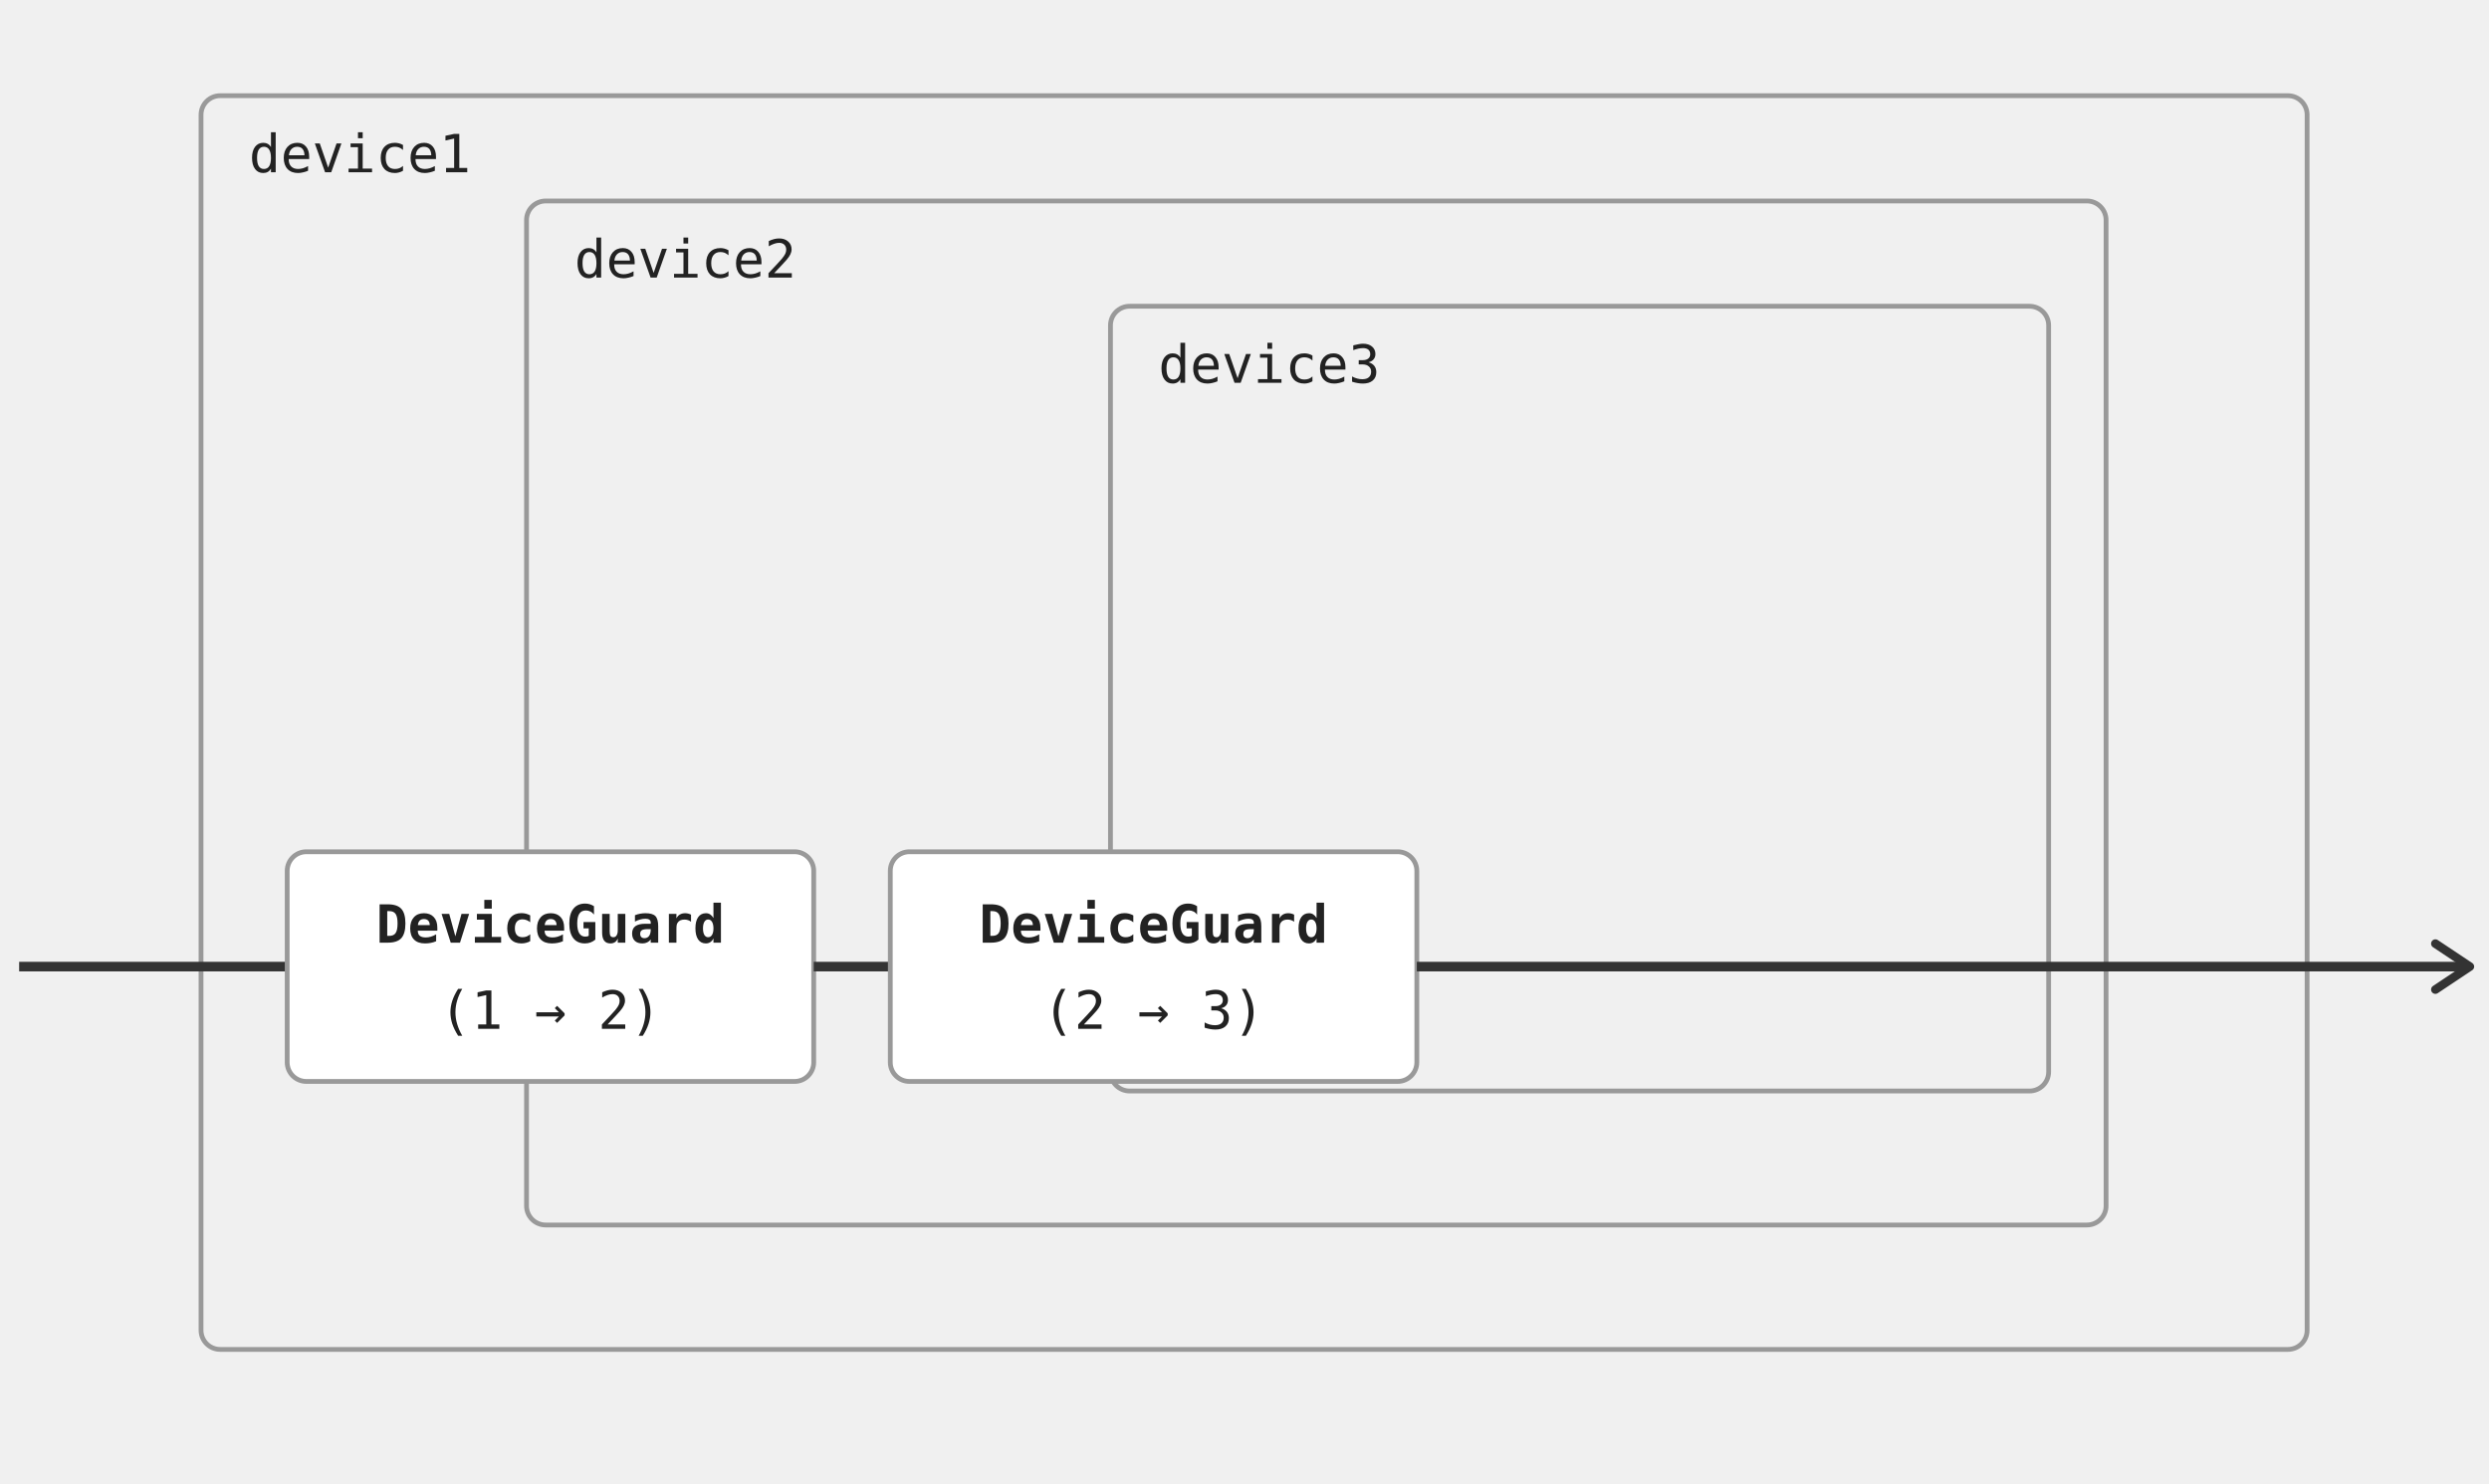
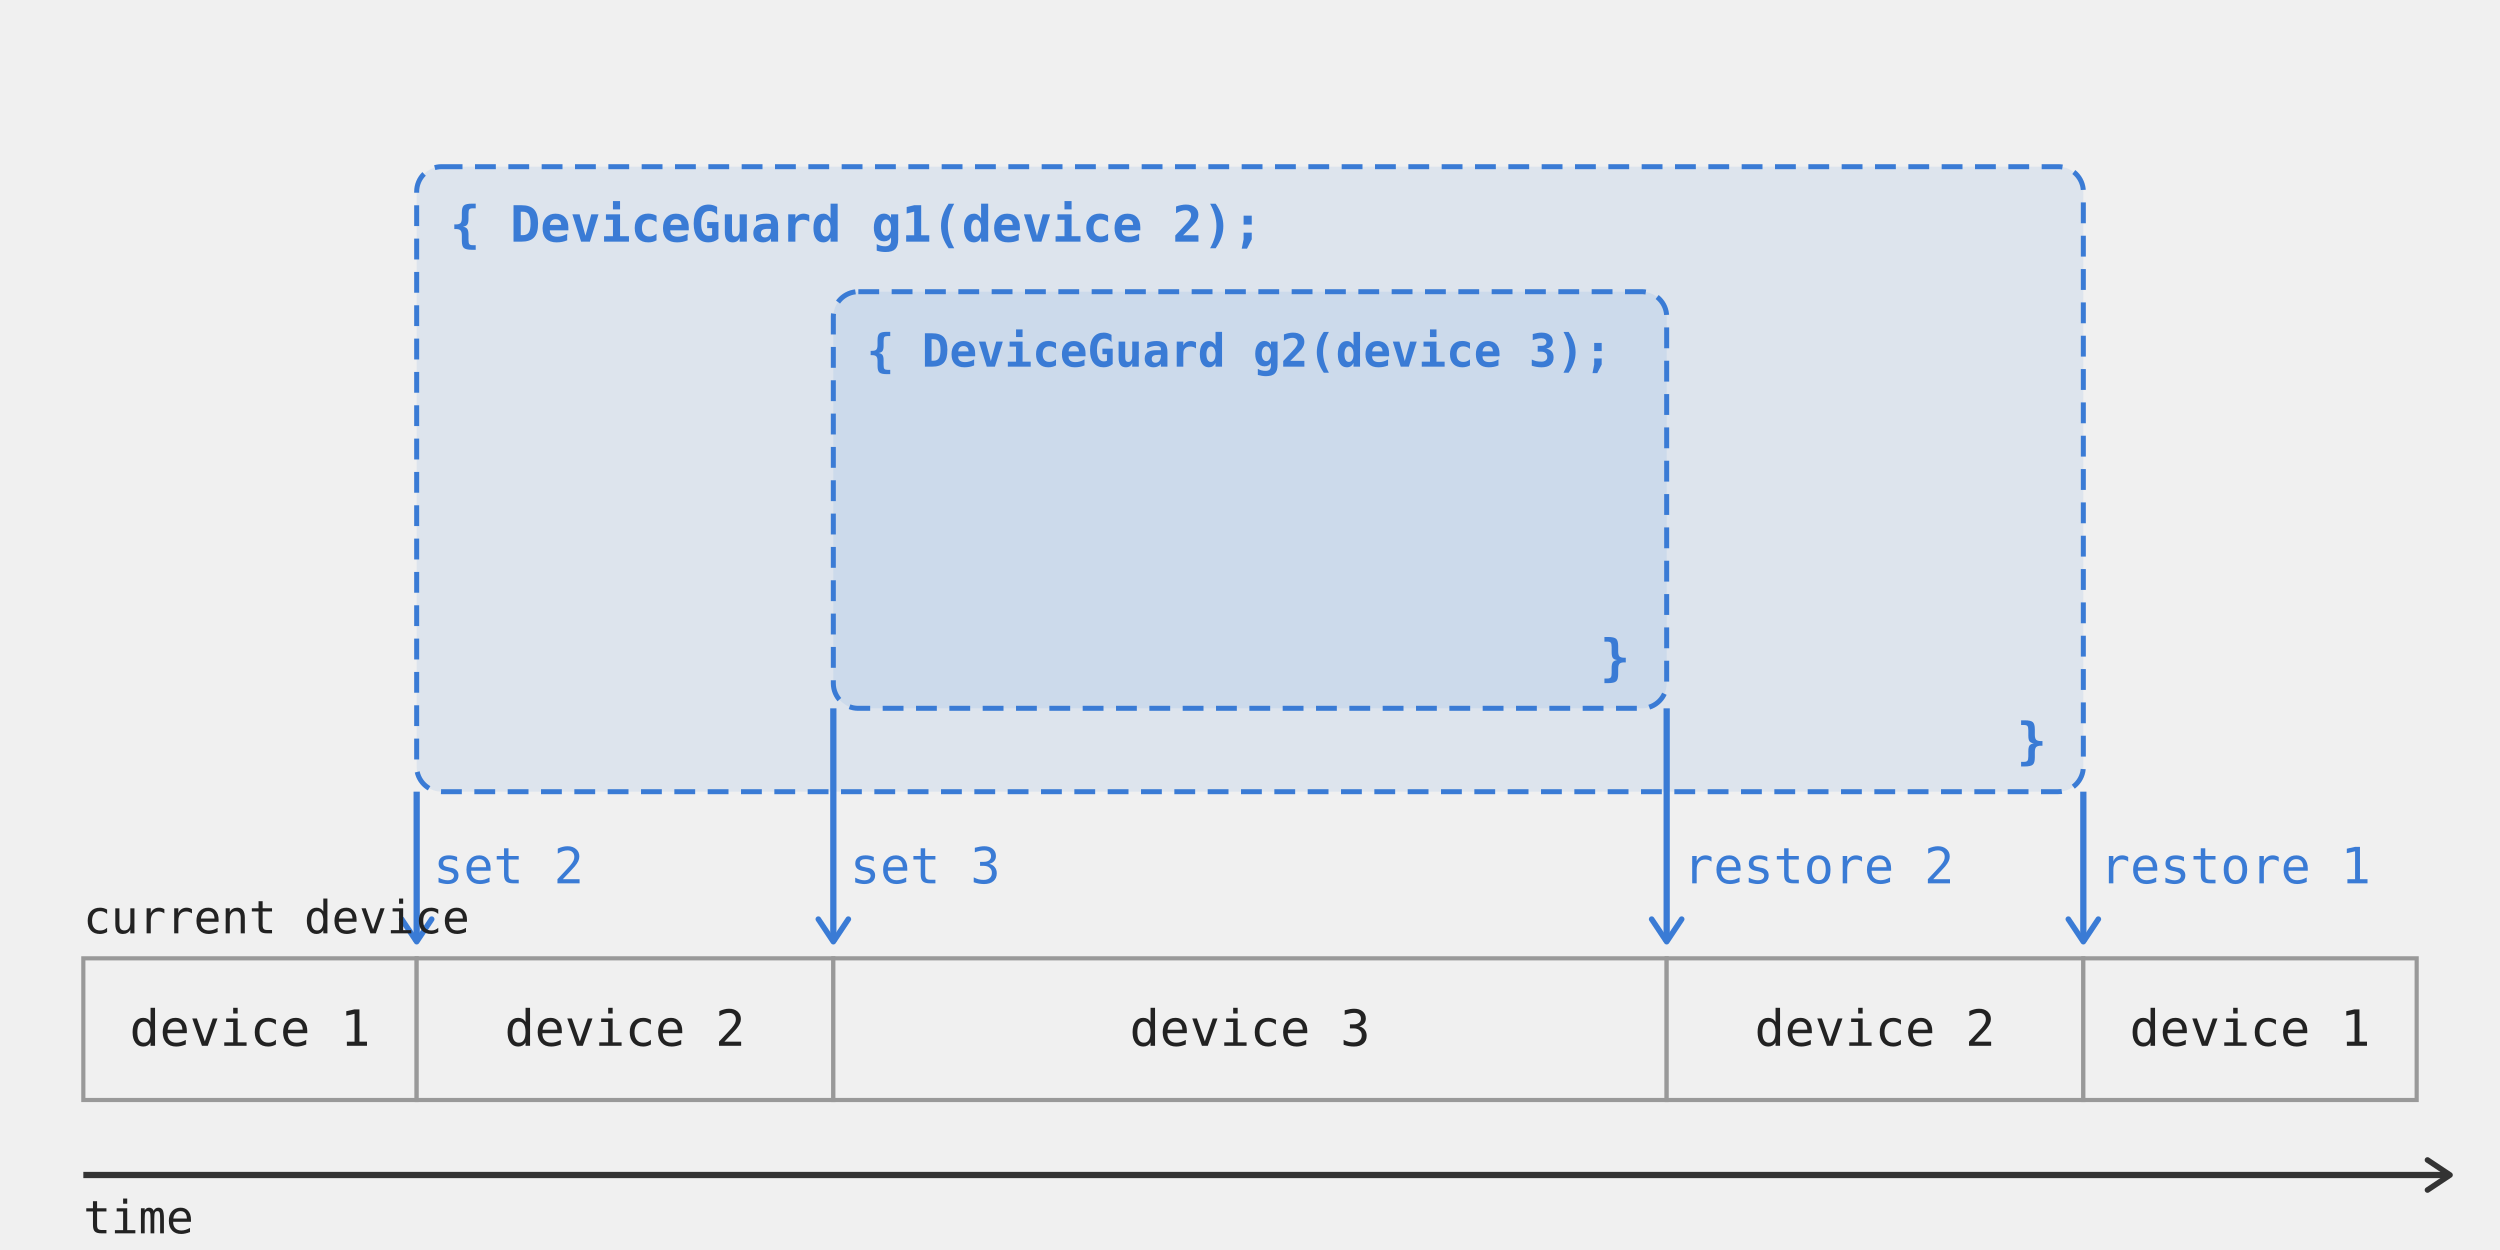
- <svg xmlns="http://www.w3.org/2000/svg" width="520" height="310" viewBox="0 0 520 310">
+ <svg xmlns="http://www.w3.org/2000/svg" width="600" height="300" viewBox="0 0 600 300" font-family="monospace" font-size="12">
  <defs>
-     <marker id="arr" viewBox="0 0 10 10" refX="8" refY="5" markerWidth="6" markerHeight="6" orient="auto-start-reverse">
+     <marker id="arr" viewBox="0 0 10 10" refX="8" refY="5" markerWidth="6" markerHeight="6" orient="auto">
      <path d="M2 1L8 5L2 9" fill="none" stroke="#333" stroke-width="1.5" stroke-linecap="round" stroke-linejoin="round" />
    </marker>
+     <marker id="arr-scope" viewBox="0 0 10 10" refX="8" refY="5" markerWidth="6" markerHeight="6" orient="auto">
+       <path d="M2 1L8 5L2 9" fill="none" stroke="#3a7bd5" stroke-width="1.5" stroke-linecap="round" stroke-linejoin="round" />
+     </marker>
  </defs>
-   <rect x="42" y="20" width="440" height="262" rx="4" fill="#f0f0f0" stroke="#999" stroke-width="1" />
-   <text x="52" y="36" font-family="monospace" font-size="11" fill="#222">device1</text>
-   <rect x="110" y="42" width="330" height="214" rx="4" fill="#f0f0f0" stroke="#999" stroke-width="1" />
-   <text x="120" y="58" font-family="monospace" font-size="11" fill="#222">device2</text>
-   <rect x="232" y="64" width="196" height="164" rx="4" fill="#f0f0f0" stroke="#999" stroke-width="1" />
-   <text x="242" y="80" font-family="monospace" font-size="11" fill="#222">device3</text>
-   <line x1="4" y1="202" x2="60" y2="202" stroke="#333" stroke-width="2" />
-   <rect x="60" y="178" width="110" height="48" rx="4" fill="#ffffff" stroke="#999" stroke-width="1" />
-   <text x="115" y="197" text-anchor="middle" font-family="monospace" font-size="11" font-weight="600" fill="#222">DeviceGuard</text>
-   <text x="115" y="215" text-anchor="middle" font-family="monospace" font-size="11" fill="#222">(1 → 2)</text>
-   <line x1="170" y1="202" x2="186" y2="202" stroke="#333" stroke-width="2" />
-   <rect x="186" y="178" width="110" height="48" rx="4" fill="#ffffff" stroke="#999" stroke-width="1" />
-   <text x="241" y="197" text-anchor="middle" font-family="monospace" font-size="11" font-weight="600" fill="#222">DeviceGuard</text>
-   <text x="241" y="215" text-anchor="middle" font-family="monospace" font-size="11" fill="#222">(2 → 3)</text>
-   <line x1="296" y1="202" x2="516" y2="202" stroke="#333" stroke-width="2" marker-end="url(#arr)" />
+   <rect x="100" y="40" width="400" height="150" rx="6" fill="rgba(58,123,213,0.10)" stroke="#3a7bd5" stroke-width="1.2" stroke-dasharray="5 3" />
+   <text x="108" y="58" fill="#3a7bd5" font-weight="600">{ DeviceGuard g1(device 2);</text>
+   <text x="484" y="182" fill="#3a7bd5" font-weight="600">}</text>
+   <rect x="200" y="70" width="200" height="100" rx="6" fill="rgba(58,123,213,0.10)" stroke="#3a7bd5" stroke-width="1.2" stroke-dasharray="5 3" />
+   <text x="208" y="88" fill="#3a7bd5" font-weight="600" font-size="11">{ DeviceGuard g2(device 3);</text>
+   <text x="384" y="162" fill="#3a7bd5" font-weight="600">}</text>
+   <line x1="100" y1="190" x2="100" y2="226" stroke="#3a7bd5" stroke-width="1.5" marker-end="url(#arr-scope)" />
+   <text x="104" y="212" fill="#3a7bd5">set 2</text>
+   <line x1="200" y1="170" x2="200" y2="226" stroke="#3a7bd5" stroke-width="1.5" marker-end="url(#arr-scope)" />
+   <text x="204" y="212" fill="#3a7bd5">set 3</text>
+   <line x1="400" y1="170" x2="400" y2="226" stroke="#3a7bd5" stroke-width="1.5" marker-end="url(#arr-scope)" />
+   <text x="404" y="212" fill="#3a7bd5">restore 2</text>
+   <line x1="500" y1="190" x2="500" y2="226" stroke="#3a7bd5" stroke-width="1.5" marker-end="url(#arr-scope)" />
+   <text x="504" y="212" fill="#3a7bd5">restore 1</text>
+   <text x="20" y="224" fill="#222" font-size="11">current device</text>
+   <rect x="20" y="230" width="80" height="34" fill="#f0f0f0" stroke="#999" />
+   <rect x="100" y="230" width="100" height="34" fill="#f0f0f0" stroke="#999" />
+   <rect x="200" y="230" width="200" height="34" fill="#f0f0f0" stroke="#999" />
+   <rect x="400" y="230" width="100" height="34" fill="#f0f0f0" stroke="#999" />
+   <rect x="500" y="230" width="80" height="34" fill="#f0f0f0" stroke="#999" />
+   <text x="60" y="251" text-anchor="middle" fill="#222">device 1</text>
+   <text x="150" y="251" text-anchor="middle" fill="#222">device 2</text>
+   <text x="300" y="251" text-anchor="middle" fill="#222">device 3</text>
+   <text x="450" y="251" text-anchor="middle" fill="#222">device 2</text>
+   <text x="540" y="251" text-anchor="middle" fill="#222">device 1</text>
+   <line x1="20" y1="282" x2="588" y2="282" stroke="#333" stroke-width="1.5" marker-end="url(#arr)" />
+   <text x="20" y="296" fill="#222" font-size="11">time</text>
</svg>
